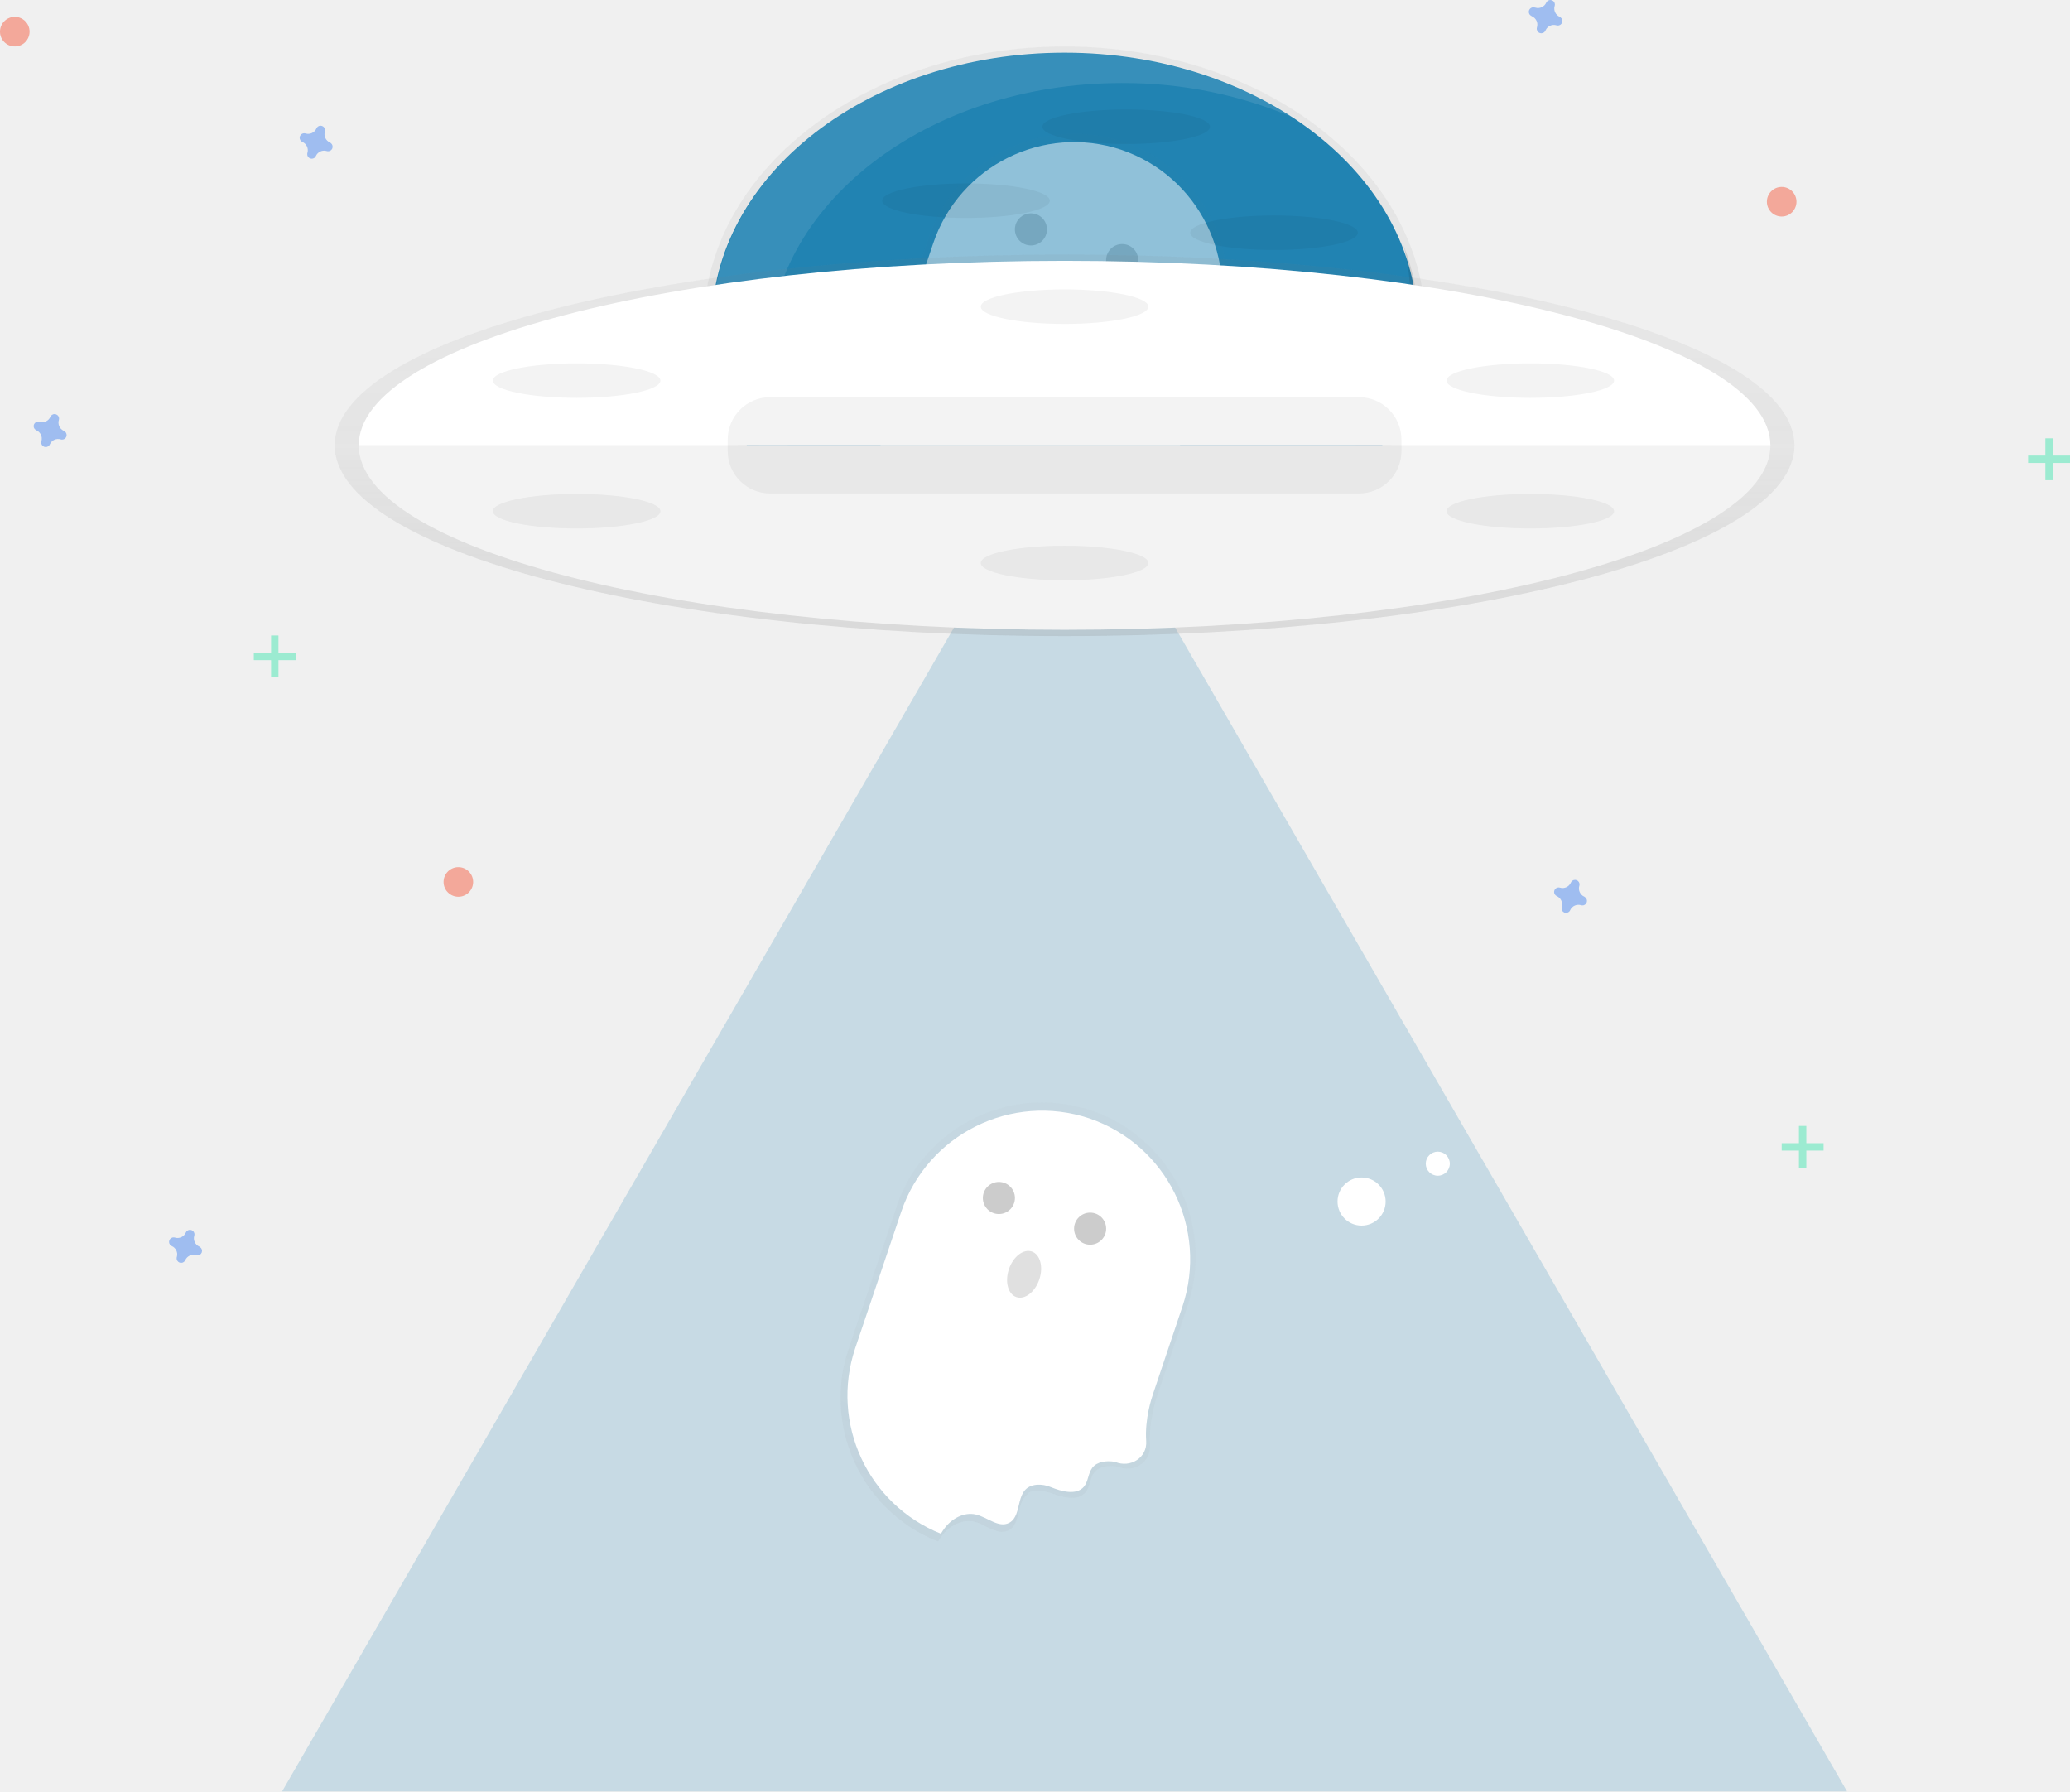
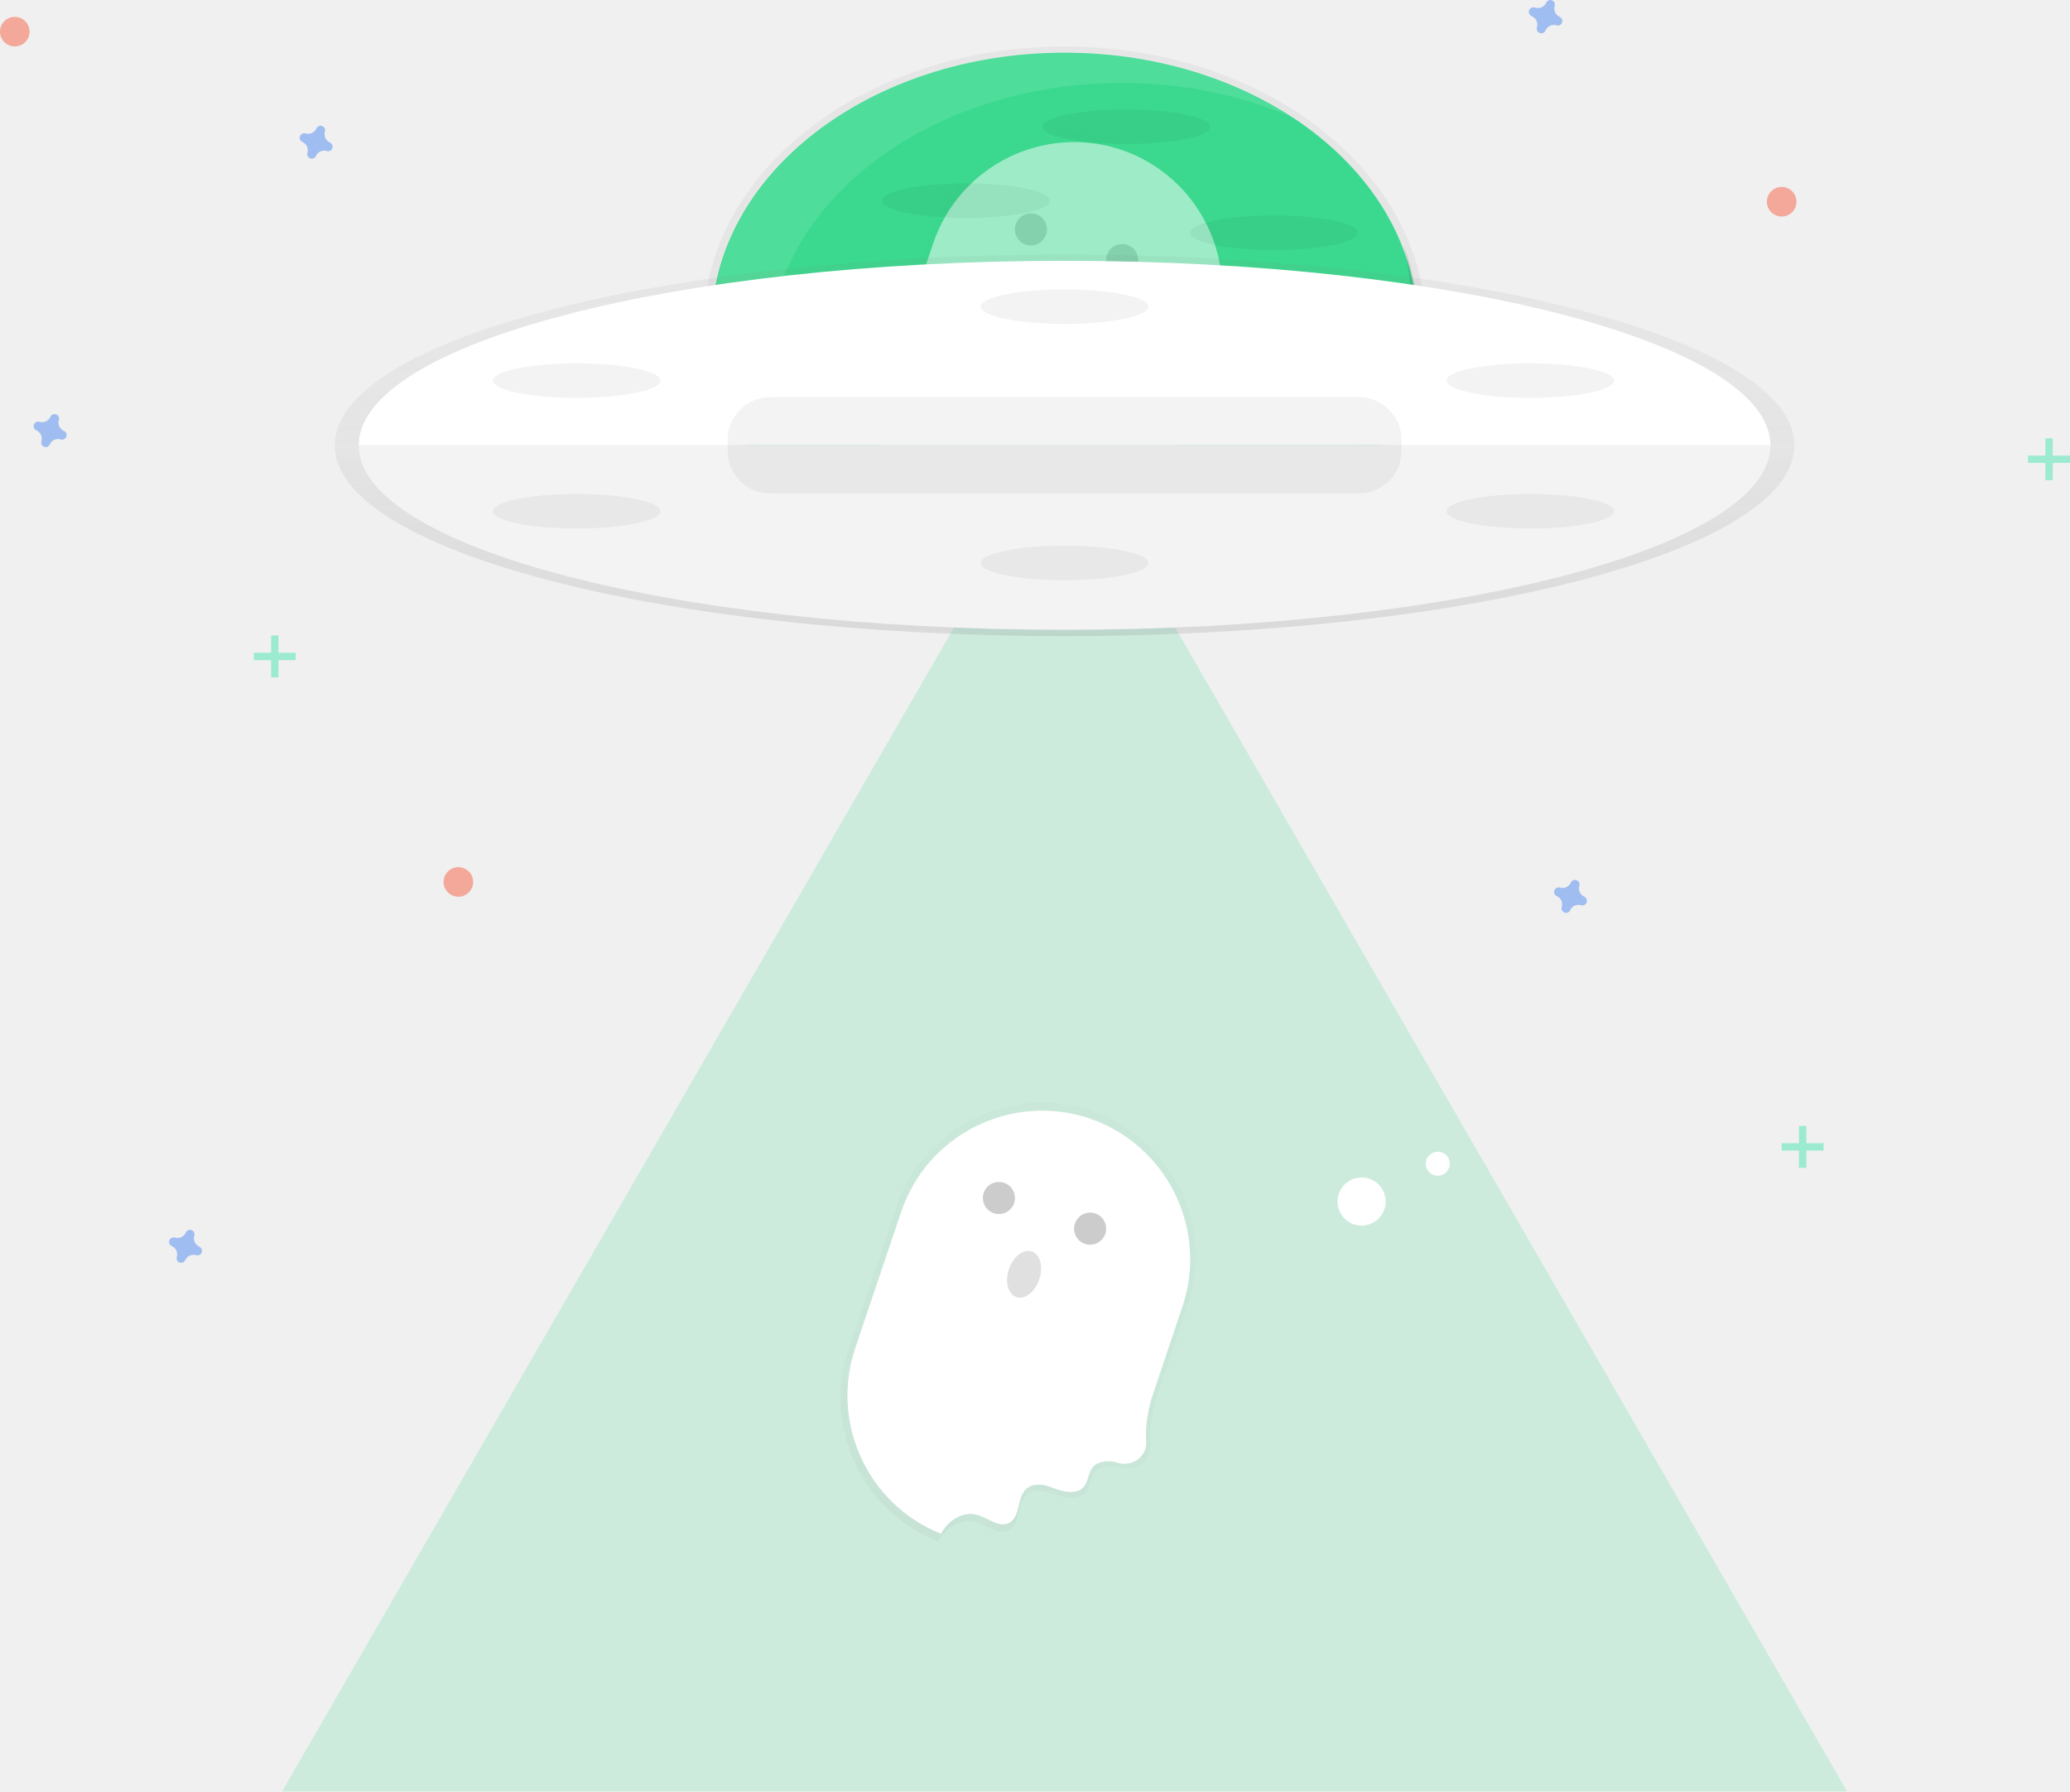
<svg xmlns="http://www.w3.org/2000/svg" xmlns:xlink="http://www.w3.org/1999/xlink" id="f698cf57-4f6b-4529-a39c-70592e247574" data-name="Layer 1" width="840" height="726.85" viewBox="0 0 840 726.85">
  <defs>
    <linearGradient id="aba94383-0ea8-4a3d-bf3d-6bf7d0bb624b" x1="432" y1="245.78" x2="432" y2="18.85" gradientUnits="userSpaceOnUse">
      <stop offset="0" stop-color="gray" stop-opacity="0.25" />
      <stop offset="0.54" stop-color="gray" stop-opacity="0.12" />
      <stop offset="1" stop-color="gray" stop-opacity="0.1" />
    </linearGradient>
    <linearGradient id="e6500262-d2e6-47ad-ace4-95109017cb85" x1="447.27" y1="1916.01" x2="447.27" y2="1730.58" gradientTransform="matrix(0.95, 0.32, -0.32, 0.95, 752.71, -1245.02)" xlink:href="#aba94383-0ea8-4a3d-bf3d-6bf7d0bb624b" />
    <linearGradient id="ba3c64e7-a915-4515-a2e7-88140805555d" x1="334.27" y1="1539.38" x2="334.27" y2="1353.95" gradientTransform="matrix(0.95, 0.32, -0.32, 0.95, 752.71, -1245.02)" xlink:href="#aba94383-0ea8-4a3d-bf3d-6bf7d0bb624b" />
    <linearGradient id="fa3dfd3f-e414-4f67-9974-b38d7e79cebc" x1="432" y1="258.09" x2="432" y2="103.27" xlink:href="#aba94383-0ea8-4a3d-bf3d-6bf7d0bb624b" />
  </defs>
  <g opacity="0.8">
    <ellipse cx="432" cy="132.31" rx="146.46" ry="113.46" fill="url(#aba94383-0ea8-4a3d-bf3d-6bf7d0bb624b)" />
  </g>
-   <ellipse cx="432" cy="132.31" rx="143.21" ry="110.94" fill="#2183b2" />
+   <ellipse cx="432" cy="132.31" rx="143.21" ry="110.94" fill="#3bd98f" />
  <path d="M491.94,231.21c0-61.27,64.11-110.94,143.2-110.94A175.54,175.54,0,0,1,706.5,135c-25.17-17-58.1-27.33-94.14-27.33-79.09,0-143.21,49.67-143.21,110.94,0,41.14,28.91,77.05,71.86,96.21C510.94,294.48,491.94,264.57,491.94,231.21Z" transform="translate(-180 -86.57)" fill="#fff" opacity="0.1" />
-   <polygon points="432 176.9 590.76 451.88 749.52 726.85 432 726.85 114.48 726.85 273.24 451.88 432 176.9" fill="#2183b2" opacity="0.2" />
+   <polygon points="432 176.9 590.76 451.88 749.52 726.85 432 726.85 114.48 726.85 273.24 451.88 432 176.9" fill="#3bd98f" opacity="0.2" />
  <g opacity="0.3">
    <path d="M649.67,652.79,662,616.2a62.66,62.66,0,0,0-23.2-70.89l.1-.06a61.48,61.48,0,0,0-15.79-8h0l-.17-.06-.19-.06h0a61.55,61.55,0,0,0-16.9-3.18,59.28,59.28,0,0,0-6.11,0,62.32,62.32,0,0,0-10.49,1.45c-1,.22-2,.47-2.91.74s-1.93.56-2.88.87c-1.9.63-3.77,1.34-5.6,2.15-.92.4-1.83.82-2.72,1.27a61.47,61.47,0,0,0-7.75,4.56c-.83.57-1.64,1.16-2.44,1.76a62,62,0,0,0-21.24,29.6L524.33,634a61.86,61.86,0,0,0-2.68,28.12c.2,1.45.45,2.89.74,4.32s.65,2.84,1,4.24c.27.93.55,1.86.86,2.78.46,1.37,1,2.74,1.51,4.08.37.89.76,1.78,1.17,2.66.81,1.75,1.71,3.46,2.68,5.13s2,3.3,3.16,4.88c.84,1.18,1.73,2.34,2.65,3.46,1.24,1.5,2.54,3,3.92,4.33a61.81,61.81,0,0,0,21,13.89h0l0,0,.34.14a21.66,21.66,0,0,1,1.4-2.17c3-4.11,8.22-7,13.19-5.92.36.08.72.19,1.08.3,2.52.89,5,2.48,7.43,3.26a6.66,6.66,0,0,0,5.61-.07c4.86-2.59,3.06-10.76,7.23-14.34a6.5,6.5,0,0,1,.61-.46,1.88,1.88,0,0,1-.16-.23c3.22-2,7.68-.67,11.39.62,4,1.41,9.22,2.36,12-.91,1.88-2.24,1.74-5.65,3.53-8,2.08-2.7,6-3,9.39-2.52l.17.05c6.5,2.68,13.6-1.77,13.1-8.78C646.06,663.51,649,654.7,649.67,652.79Z" transform="translate(-180 -86.57)" fill="url(#e6500262-d2e6-47ad-ace4-95109017cb85)" />
  </g>
  <path d="M563.21,706.78c2.92-4,7.93-6.8,12.73-5.71s9.35,5.66,13.62,3.37c5.84-3.12,1.7-14.59,11.18-15.44a12.44,12.44,0,0,1,5.77,1c4,1.63,10.26,3.47,13.34-.2,1.81-2.16,1.68-5.45,3.41-7.69,2-2.6,5.81-2.93,9.06-2.43l.16.05c6.27,2.59,13.13-1.71,12.64-8.47-.63-9,2.23-17.48,2.85-19.32l11.88-35.31A60.38,60.38,0,0,0,622,540.34h0a60.38,60.38,0,0,0-76.27,37.86L527,633.73a60.39,60.39,0,0,0,34.82,75.15A21.47,21.47,0,0,1,563.21,706.78Z" transform="translate(-180 -86.57)" fill="#fff" />
  <circle cx="405.35" cy="486.08" r="6.51" opacity="0.2" />
  <circle cx="442.37" cy="498.53" r="6.51" opacity="0.2" />
  <ellipse cx="595.55" cy="603.56" rx="9.76" ry="6.51" transform="translate(-346.41 888.98) rotate(-71.4)" fill="#e0e0e0" />
  <circle cx="552.53" cy="487.52" r="9.76" fill="#fff" />
  <circle cx="583.45" cy="472.17" r="4.88" fill="#fff" />
  <g opacity="0.5">
    <g opacity="0.3">
      <path d="M662.67,259.79,675,223.2a62.66,62.66,0,0,0-23.2-70.89l.1-.06a61.48,61.48,0,0,0-15.79-8h0l-.17-.06-.19-.06h0a61.55,61.55,0,0,0-16.9-3.18,59.28,59.28,0,0,0-6.11,0,62.32,62.32,0,0,0-10.49,1.45c-1,.22-2,.47-2.91.74s-1.93.56-2.88.87c-1.9.63-3.77,1.34-5.6,2.15-.92.4-1.83.82-2.72,1.27a61.47,61.47,0,0,0-7.75,4.56c-.83.57-1.64,1.16-2.44,1.76a62,62,0,0,0-21.24,29.6L537.33,241a61.86,61.86,0,0,0-2.68,28.12c.2,1.45.45,2.89.74,4.32s.65,2.84,1,4.24c.27.93.55,1.86.86,2.78.46,1.37,1,2.74,1.51,4.08.37.89.76,1.78,1.17,2.66.81,1.75,1.71,3.46,2.68,5.13s2,3.3,3.16,4.88c.84,1.18,1.73,2.34,2.65,3.46,1.24,1.5,2.54,2.95,3.92,4.33a61.81,61.81,0,0,0,21,13.89h0l0,0,.34.14a21.66,21.66,0,0,1,1.4-2.17c3-4.11,8.22-7,13.19-5.92.36.08.72.19,1.08.3,2.52.89,5,2.48,7.43,3.26a6.66,6.66,0,0,0,5.61-.07c4.86-2.59,3.06-10.76,7.23-14.34a6.5,6.5,0,0,1,.61-.46,1.88,1.88,0,0,1-.16-.23c3.22-2,7.68-.67,11.39.62,4,1.41,9.22,2.36,12-.91,1.88-2.24,1.74-5.65,3.53-8,2.08-2.7,6-3,9.39-2.52l.17,0c6.5,2.68,13.6-1.77,13.1-8.78C659.06,270.51,662,261.7,662.67,259.79Z" transform="translate(-180 -86.57)" fill="url(#ba3c64e7-a915-4515-a2e7-88140805555d)" />
    </g>
    <path d="M576.21,313.78c2.92-4,7.93-6.8,12.73-5.71s9.35,5.66,13.62,3.37c5.84-3.12,1.7-14.59,11.18-15.44a12.44,12.44,0,0,1,5.77,1c4,1.63,10.26,3.47,13.34-.2,1.81-2.16,1.68-5.45,3.41-7.69,2-2.6,5.81-2.93,9.06-2.43l.16.05c6.27,2.59,13.13-1.71,12.64-8.47-.63-9,2.23-17.48,2.85-19.32l11.88-35.31A60.38,60.38,0,0,0,635,147.34h0a60.38,60.38,0,0,0-76.27,37.86L540,240.73a60.39,60.39,0,0,0,34.82,75.15A21.47,21.47,0,0,1,576.21,313.78Z" transform="translate(-180 -86.57)" fill="#fff" />
    <circle cx="418.35" cy="93.08" r="6.51" opacity="0.2" />
    <circle cx="455.37" cy="105.53" r="6.51" opacity="0.2" />
  </g>
  <path d="M749.52,186A87.52,87.52,0,0,1,752.31,208c0,61.27-64.11,110.94-143.2,110.94C544.38,318.9,489.69,285.64,472,240c13.14,50.77,71,89,140.41,89,79.09,0,143.21-49.67,143.21-110.94A88.16,88.16,0,0,0,749.52,186Z" transform="translate(-180 -86.57)" opacity="0.1" />
  <g opacity="0.8">
    <ellipse cx="432" cy="180.68" rx="296.18" ry="77.41" fill="url(#fa3dfd3f-e414-4f67-9974-b38d7e79cebc)" />
  </g>
  <path d="M612,192.4c-158.18,0-286.42,33.51-286.42,74.86H898.42C898.42,225.91,770.18,192.4,612,192.4Z" transform="translate(-180 -86.57)" fill="#fff" />
  <path d="M612,342.11c158.18,0,286.42-33.51,286.42-74.85H325.58C325.58,308.6,453.82,342.11,612,342.11Z" transform="translate(-180 -86.57)" fill="#fff" />
  <path d="M612,342.11c158.18,0,286.42-33.51,286.42-74.85H325.58C325.58,308.6,453.82,342.11,612,342.11Z" transform="translate(-180 -86.57)" opacity="0.05" />
  <rect x="295.3" y="161.15" width="273.4" height="39.06" rx="17.22" opacity="0.05" />
  <path d="M313.89,144.38a3.68,3.68,0,0,1-2.05-4.44,1.86,1.86,0,0,0,.08-.41h0a1.84,1.84,0,0,0-3.31-1.22h0a1.82,1.82,0,0,0-.2.36,3.67,3.67,0,0,1-4.44,2.05,2,2,0,0,0-.41-.08h0a1.84,1.84,0,0,0-1.22,3.31h0a1.62,1.62,0,0,0,.36.21,3.68,3.68,0,0,1,2.05,4.44,1.89,1.89,0,0,0-.08.4h0a1.84,1.84,0,0,0,3.31,1.23h0a1.65,1.65,0,0,0,.2-.37,3.67,3.67,0,0,1,4.44-2,2,2,0,0,0,.41.08h0a1.84,1.84,0,0,0,1.22-3.31h0A1.62,1.62,0,0,0,313.89,144.38Z" transform="translate(-180 -86.57)" fill="#4d8af0" opacity="0.5" />
  <path d="M822.89,450.38a3.68,3.68,0,0,1-2-4.44,1.86,1.86,0,0,0,.08-.41h0a1.84,1.84,0,0,0-3.31-1.22h0a1.82,1.82,0,0,0-.2.36,3.67,3.67,0,0,1-4.44,2.05,2,2,0,0,0-.41-.08h0a1.84,1.84,0,0,0-1.22,3.31h0a1.62,1.62,0,0,0,.36.21,3.68,3.68,0,0,1,2,4.44,1.89,1.89,0,0,0-.08.4h0a1.84,1.84,0,0,0,3.31,1.23h0a1.65,1.65,0,0,0,.2-.37,3.67,3.67,0,0,1,4.44-2,2,2,0,0,0,.41.08h0a1.84,1.84,0,0,0,1.22-3.31h0A1.62,1.62,0,0,0,822.89,450.38Z" transform="translate(-180 -86.57)" fill="#4d8af0" opacity="0.5" />
  <path d="M260.89,592.38a3.68,3.68,0,0,1-2.05-4.44,1.86,1.86,0,0,0,.08-.41h0a1.84,1.84,0,0,0-3.31-1.22h0a1.82,1.82,0,0,0-.2.36,3.67,3.67,0,0,1-4.44,2.05,2,2,0,0,0-.41-.08h0a1.84,1.84,0,0,0-1.22,3.31h0a1.62,1.62,0,0,0,.36.21,3.68,3.68,0,0,1,2.05,4.44,1.89,1.89,0,0,0-.08.4h0a1.84,1.84,0,0,0,3.31,1.23h0a1.65,1.65,0,0,0,.2-.37,3.67,3.67,0,0,1,4.44-2,2,2,0,0,0,.41.08h0a1.84,1.84,0,0,0,1.22-3.31h0A1.62,1.62,0,0,0,260.89,592.38Z" transform="translate(-180 -86.57)" fill="#4d8af0" opacity="0.5" />
  <path d="M205.89,261.38a3.68,3.68,0,0,1-2-4.44,1.86,1.86,0,0,0,.08-.41h0a1.84,1.84,0,0,0-3.31-1.22h0a1.82,1.82,0,0,0-.2.36,3.67,3.67,0,0,1-4.44,2.05,2,2,0,0,0-.41-.08h0a1.84,1.84,0,0,0-1.22,3.31h0a1.62,1.62,0,0,0,.36.21,3.68,3.68,0,0,1,2.05,4.44,1.89,1.89,0,0,0-.08.4h0a1.84,1.84,0,0,0,3.31,1.23h0a1.65,1.65,0,0,0,.2-.37,3.67,3.67,0,0,1,4.44-2,2,2,0,0,0,.41.08h0a1.84,1.84,0,0,0,1.22-3.31h0A1.62,1.62,0,0,0,205.89,261.38Z" transform="translate(-180 -86.57)" fill="#4d8af0" opacity="0.5" />
  <path d="M812.89,93.38a3.68,3.68,0,0,1-2-4.44,1.86,1.86,0,0,0,.08-.41h0a1.84,1.84,0,0,0-3.31-1.22h0a1.82,1.82,0,0,0-.2.36,3.67,3.67,0,0,1-4.44,2,2,2,0,0,0-.41-.08h0A1.84,1.84,0,0,0,801.34,93h0a1.62,1.62,0,0,0,.36.21,3.68,3.68,0,0,1,2,4.44,1.89,1.89,0,0,0-.08.4h0A1.84,1.84,0,0,0,807,99.23h0a1.65,1.65,0,0,0,.2-.37,3.67,3.67,0,0,1,4.44-2,2,2,0,0,0,.41.08h0a1.84,1.84,0,0,0,1.22-3.31h0A1.62,1.62,0,0,0,812.89,93.38Z" transform="translate(-180 -86.57)" fill="#4d8af0" opacity="0.5" />
  <g opacity="0.5">
    <rect x="110" y="257.85" width="3" height="17" fill="#47e6b1" />
    <rect x="290" y="344.43" width="3" height="17" transform="translate(464.43 -25.15) rotate(90)" fill="#47e6b1" />
  </g>
  <g opacity="0.5">
    <rect x="830" y="177.85" width="3" height="17" fill="#47e6b1" />
    <rect x="1010" y="264.43" width="3" height="17" transform="translate(1104.43 -825.15) rotate(90)" fill="#47e6b1" />
  </g>
  <g opacity="0.5">
    <rect x="730" y="456.85" width="3" height="17" fill="#47e6b1" />
    <rect x="910" y="543.43" width="3" height="17" transform="translate(1283.43 -446.15) rotate(90)" fill="#47e6b1" />
  </g>
  <circle cx="723" cy="81.85" r="6" fill="#f55f44" opacity="0.5" />
  <circle cx="6" cy="12.85" r="6" fill="#f55f44" opacity="0.5" />
  <circle cx="186" cy="357.85" r="6" fill="#f55f44" opacity="0.5" />
  <ellipse cx="234" cy="154.43" rx="34" ry="7" opacity="0.05" />
  <ellipse cx="234" cy="207.43" rx="34" ry="7" opacity="0.05" />
  <ellipse cx="621" cy="154.43" rx="34" ry="7" opacity="0.05" />
  <ellipse cx="621" cy="207.43" rx="34" ry="7" opacity="0.05" />
  <ellipse cx="432" cy="124.43" rx="34" ry="7" opacity="0.05" />
  <ellipse cx="457" cy="51.43" rx="34" ry="7" opacity="0.05" />
  <ellipse cx="392" cy="81.43" rx="34" ry="7" opacity="0.05" />
  <ellipse cx="517" cy="94.43" rx="34" ry="7" opacity="0.05" />
  <ellipse cx="432" cy="228.43" rx="34" ry="7" opacity="0.05" />
</svg>
